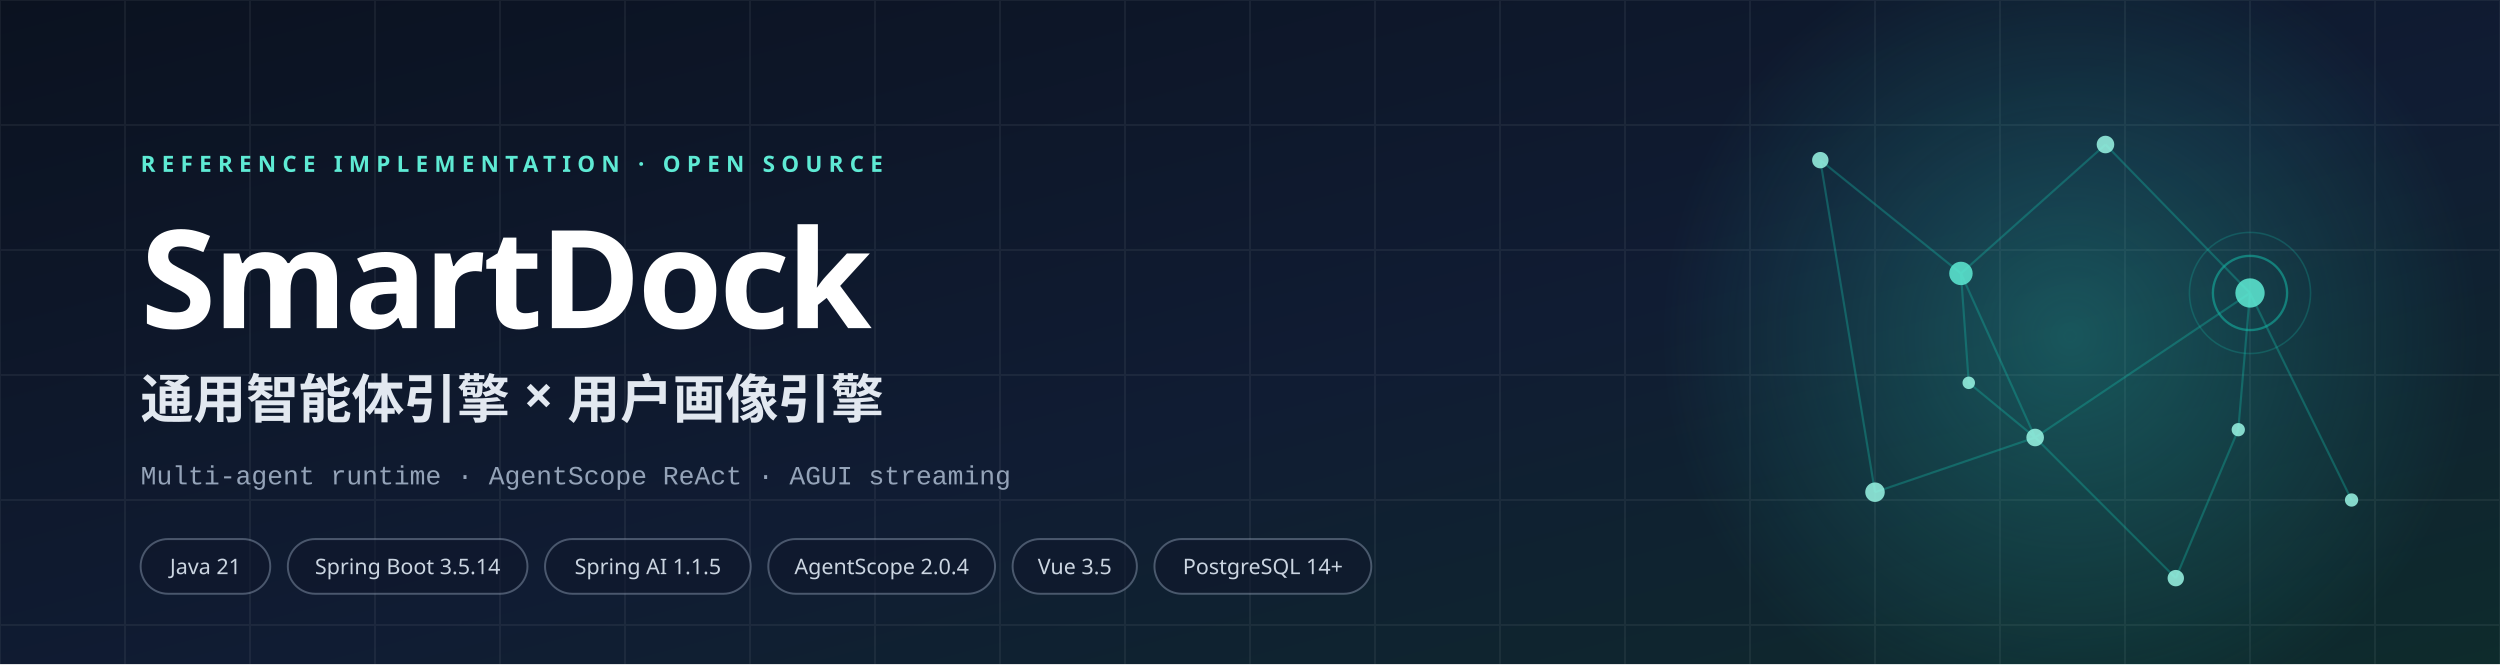
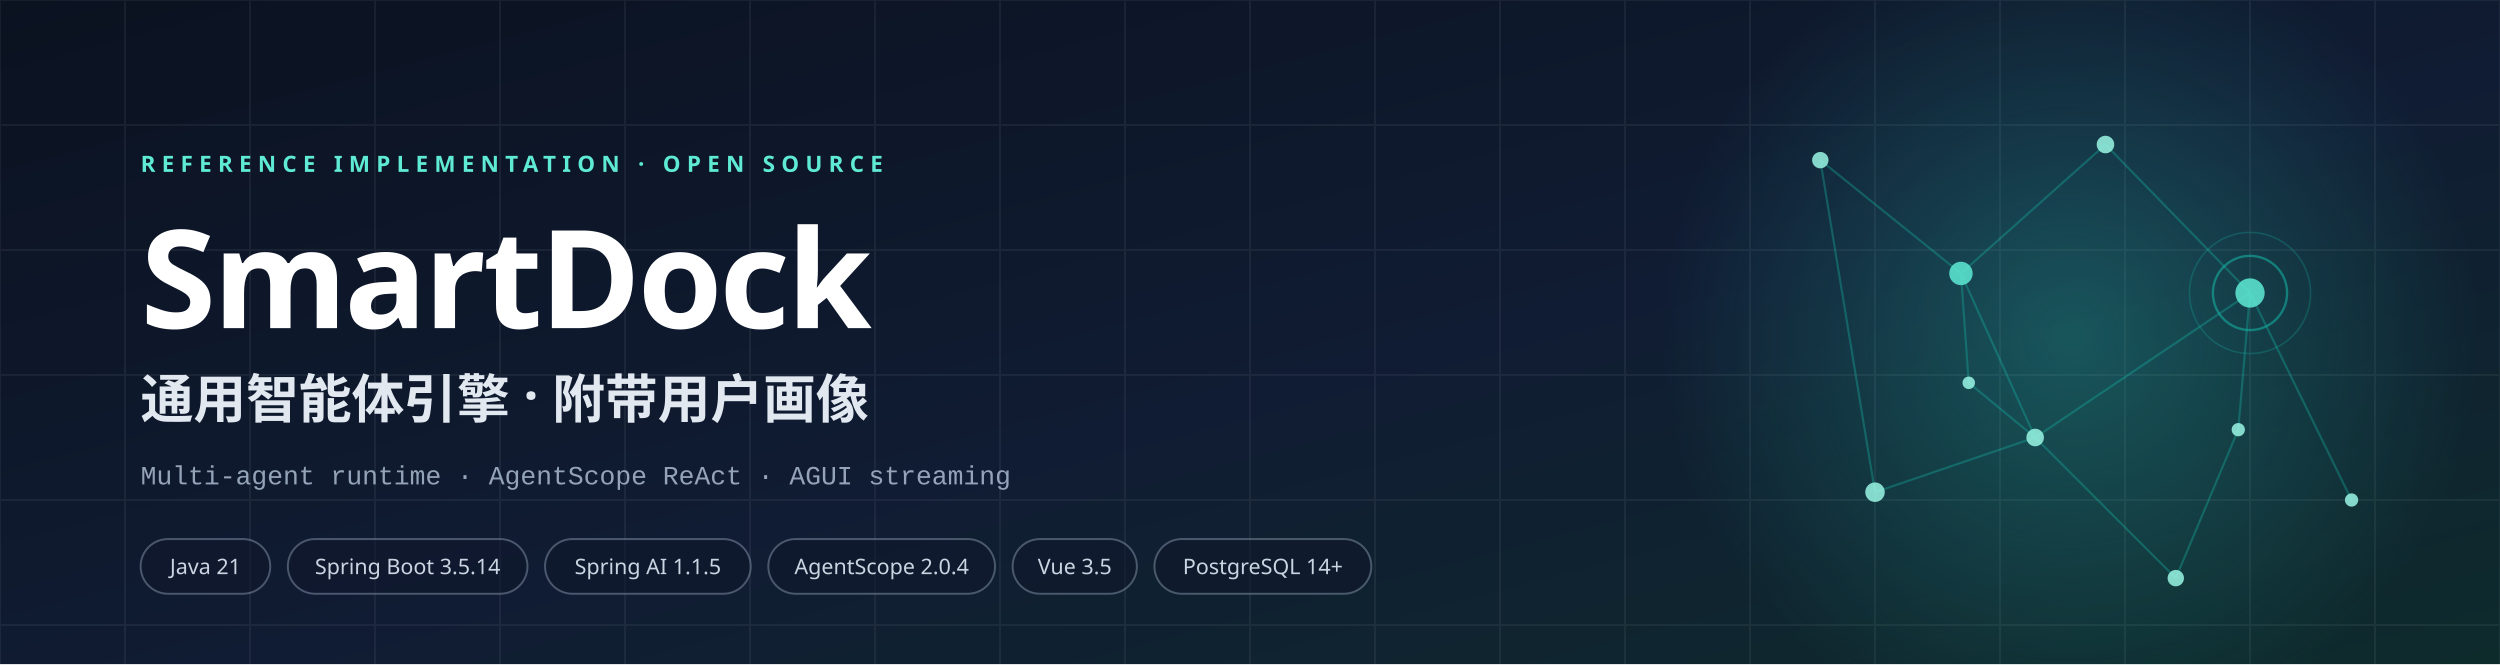
- <svg xmlns="http://www.w3.org/2000/svg" width="1280" height="340" viewBox="0 0 1280 340" role="img" aria-label="SmartDock — 通用智能体引擎 × 用户画像引擎">
+ <svg xmlns="http://www.w3.org/2000/svg" width="1280" height="340" viewBox="0 0 1280 340" role="img" aria-label="SmartDock — 通用智能体引擎 · 附带用户画像">
  <defs>
    <marker id="ar-94a3b8" viewBox="0 0 10 10" refX="8.6" refY="5" markerWidth="7.5" markerHeight="7.5" orient="auto-start-reverse">
      <path d="M 0 0 L 10 5 L 0 10 z" fill="#94a3b8" />
    </marker>
    <marker id="ar-64748b" viewBox="0 0 10 10" refX="8.6" refY="5" markerWidth="7.5" markerHeight="7.5" orient="auto-start-reverse">
      <path d="M 0 0 L 10 5 L 0 10 z" fill="#64748b" />
    </marker>
    <marker id="ar-475569" viewBox="0 0 10 10" refX="8.6" refY="5" markerWidth="7.5" markerHeight="7.5" orient="auto-start-reverse">
      <path d="M 0 0 L 10 5 L 0 10 z" fill="#475569" />
    </marker>
    <marker id="ar-0f766e" viewBox="0 0 10 10" refX="8.6" refY="5" markerWidth="7.5" markerHeight="7.5" orient="auto-start-reverse">
      <path d="M 0 0 L 10 5 L 0 10 z" fill="#0f766e" />
    </marker>
    <marker id="ar-0d9488" viewBox="0 0 10 10" refX="8.6" refY="5" markerWidth="7.5" markerHeight="7.5" orient="auto-start-reverse">
      <path d="M 0 0 L 10 5 L 0 10 z" fill="#0d9488" />
    </marker>
    <marker id="ar-d97706" viewBox="0 0 10 10" refX="8.6" refY="5" markerWidth="7.5" markerHeight="7.5" orient="auto-start-reverse">
      <path d="M 0 0 L 10 5 L 0 10 z" fill="#d97706" />
    </marker>
    <marker id="ar-b45309" viewBox="0 0 10 10" refX="8.6" refY="5" markerWidth="7.5" markerHeight="7.5" orient="auto-start-reverse">
      <path d="M 0 0 L 10 5 L 0 10 z" fill="#b45309" />
    </marker>
    <marker id="ar-1d4ed8" viewBox="0 0 10 10" refX="8.6" refY="5" markerWidth="7.5" markerHeight="7.5" orient="auto-start-reverse">
      <path d="M 0 0 L 10 5 L 0 10 z" fill="#1d4ed8" />
    </marker>
    <marker id="ar-2563eb" viewBox="0 0 10 10" refX="8.6" refY="5" markerWidth="7.5" markerHeight="7.5" orient="auto-start-reverse">
      <path d="M 0 0 L 10 5 L 0 10 z" fill="#2563eb" />
    </marker>
    <marker id="ar-6d28d9" viewBox="0 0 10 10" refX="8.6" refY="5" markerWidth="7.5" markerHeight="7.5" orient="auto-start-reverse">
      <path d="M 0 0 L 10 5 L 0 10 z" fill="#6d28d9" />
    </marker>
    <marker id="ar-15803d" viewBox="0 0 10 10" refX="8.6" refY="5" markerWidth="7.5" markerHeight="7.5" orient="auto-start-reverse">
      <path d="M 0 0 L 10 5 L 0 10 z" fill="#15803d" />
    </marker>
    <marker id="ar-cbd5e1" viewBox="0 0 10 10" refX="8.6" refY="5" markerWidth="7.5" markerHeight="7.5" orient="auto-start-reverse">
      <path d="M 0 0 L 10 5 L 0 10 z" fill="#cbd5e1" />
    </marker>
    <marker id="ar-b91c1c" viewBox="0 0 10 10" refX="8.6" refY="5" markerWidth="7.5" markerHeight="7.5" orient="auto-start-reverse">
      <path d="M 0 0 L 10 5 L 0 10 z" fill="#b91c1c" />
    </marker>
    <pattern id="dots" width="24" height="24" patternUnits="userSpaceOnUse">
      <circle cx="1.2" cy="1.2" r="0.95" fill="#cbd5e1" opacity="0.5" />
    </pattern>
    <filter id="soft" x="-12%" y="-12%" width="130%" height="135%">
      <feDropShadow dx="0" dy="2.5" stdDeviation="3.2" flood-color="#0f172a" flood-opacity="0.09" />
    </filter>
  </defs>
  <rect x="0" y="0" width="1280" height="340" rx="0" fill="#ffffff" stroke="none" stroke-width="1.2" />
  <defs>
    <linearGradient id="bgg" x1="0" y1="0" x2="1" y2="1">
      <stop offset="0" stop-color="#0b1220" />
      <stop offset="0.55" stop-color="#101c33" />
      <stop offset="1" stop-color="#0e2b2c" />
    </linearGradient>
    <radialGradient id="glow" cx="0.5" cy="0.5" r="0.5">
      <stop offset="0" stop-color="#2dd4bf" stop-opacity="0.30" />
      <stop offset="1" stop-color="#2dd4bf" stop-opacity="0" />
    </radialGradient>
  </defs>
  <rect x="0" y="0" width="1280" height="340" rx="0" fill="url(#bgg)" stroke="none" stroke-width="1.2" />
  <g opacity="0.055" stroke="#ffffff" stroke-width="1">
    <line x1="0" y1="0" x2="0" y2="340" />
    <line x1="64" y1="0" x2="64" y2="340" />
    <line x1="128" y1="0" x2="128" y2="340" />
    <line x1="192" y1="0" x2="192" y2="340" />
    <line x1="256" y1="0" x2="256" y2="340" />
    <line x1="320" y1="0" x2="320" y2="340" />
    <line x1="384" y1="0" x2="384" y2="340" />
    <line x1="448" y1="0" x2="448" y2="340" />
    <line x1="512" y1="0" x2="512" y2="340" />
    <line x1="576" y1="0" x2="576" y2="340" />
    <line x1="640" y1="0" x2="640" y2="340" />
    <line x1="704" y1="0" x2="704" y2="340" />
    <line x1="768" y1="0" x2="768" y2="340" />
    <line x1="832" y1="0" x2="832" y2="340" />
    <line x1="896" y1="0" x2="896" y2="340" />
    <line x1="960" y1="0" x2="960" y2="340" />
    <line x1="1024" y1="0" x2="1024" y2="340" />
    <line x1="1088" y1="0" x2="1088" y2="340" />
    <line x1="1152" y1="0" x2="1152" y2="340" />
    <line x1="1216" y1="0" x2="1216" y2="340" />
    <line x1="1280" y1="0" x2="1280" y2="340" />
    <line x1="0" y1="0" x2="1280" y2="0" />
    <line x1="0" y1="64" x2="1280" y2="64" />
    <line x1="0" y1="128" x2="1280" y2="128" />
    <line x1="0" y1="192" x2="1280" y2="192" />
    <line x1="0" y1="256" x2="1280" y2="256" />
    <line x1="0" y1="320" x2="1280" y2="320" />
  </g>
  <circle cx="1060" cy="172" r="210" fill="url(#glow)" />
  <g opacity="0.34">
    <line x1="932" y1="82" x2="1004" y2="140" stroke="#14b8a6" stroke-width="1.1" />
    <line x1="1004" y1="140" x2="1078" y2="74" stroke="#14b8a6" stroke-width="1.1" />
    <line x1="1004" y1="140" x2="1008" y2="196" stroke="#14b8a6" stroke-width="1.1" />
    <line x1="1078" y1="74" x2="1152" y2="150" stroke="#14b8a6" stroke-width="1.1" />
    <line x1="1152" y1="150" x2="1146" y2="220" stroke="#14b8a6" stroke-width="1.1" />
    <line x1="1008" y1="196" x2="1042" y2="224" stroke="#14b8a6" stroke-width="1.1" />
    <line x1="1042" y1="224" x2="960" y2="252" stroke="#14b8a6" stroke-width="1.1" />
    <line x1="1042" y1="224" x2="1114" y2="296" stroke="#14b8a6" stroke-width="1.1" />
    <line x1="960" y1="252" x2="932" y2="82" stroke="#14b8a6" stroke-width="1.1" />
    <line x1="1152" y1="150" x2="1204" y2="256" stroke="#14b8a6" stroke-width="1.1" />
    <line x1="1004" y1="140" x2="1042" y2="224" stroke="#14b8a6" stroke-width="1.1" />
    <line x1="1152" y1="150" x2="1042" y2="224" stroke="#14b8a6" stroke-width="1.1" />
    <line x1="1146" y1="220" x2="1114" y2="296" stroke="#14b8a6" stroke-width="1.1" />
  </g>
  <circle cx="932" cy="82" r="4.2" fill="#99f6e4" opacity="0.85" />
  <circle cx="1004" cy="140" r="6.0" fill="#5eead4" opacity="0.85" />
  <circle cx="1078" cy="74" r="4.5" fill="#99f6e4" opacity="0.85" />
  <circle cx="1152" cy="150" r="7.5" fill="#5eead4" opacity="0.85" />
  <circle cx="1042" cy="224" r="4.5" fill="#99f6e4" opacity="0.85" />
  <circle cx="960" cy="252" r="5.0" fill="#99f6e4" opacity="0.85" />
  <circle cx="1204" cy="256" r="3.4" fill="#99f6e4" opacity="0.85" />
  <circle cx="1114" cy="296" r="4.2" fill="#99f6e4" opacity="0.85" />
  <circle cx="1008" cy="196" r="3.2" fill="#99f6e4" opacity="0.85" />
  <circle cx="1146" cy="220" r="3.4" fill="#99f6e4" opacity="0.85" />
  <circle cx="1152" cy="150" r="19" fill="none" stroke="#14b8a6" stroke-width="1.2" opacity="0.55" />
  <circle cx="1152" cy="150" r="31" fill="none" stroke="#14b8a6" stroke-width="0.8" opacity="0.25" />
  <text x="72" y="88" font-family="'Noto Sans SC','Source Han Sans SC','PingFang SC','Microsoft YaHei','Hiragino Sans GB',sans-serif" font-size="11.5" fill="#5eead4" font-weight="600" text-anchor="start" letter-spacing="3.2">REFERENCE IMPLEMENTATION · OPEN SOURCE</text>
  <text x="72" y="168" font-family="'Noto Sans SC','Source Han Sans SC','PingFang SC','Microsoft YaHei','Hiragino Sans GB',sans-serif" font-size="70" fill="#ffffff" font-weight="800" text-anchor="start" letter-spacing="-1.5">SmartDock</text>
-   <text x="72" y="214" font-family="'Noto Sans SC','Source Han Sans SC','PingFang SC','Microsoft YaHei','Hiragino Sans GB',sans-serif" font-size="27" fill="#e2e8f0" font-weight="600" text-anchor="start">通用智能体引擎 × 用户画像引擎</text>
+   <text x="72" y="214" font-family="'Noto Sans SC','Source Han Sans SC','PingFang SC','Microsoft YaHei','Hiragino Sans GB',sans-serif" font-size="27" fill="#e2e8f0" font-weight="600" text-anchor="start">通用智能体引擎 · 附带用户画像</text>
  <text x="72" y="248" font-family="'JetBrains Mono','SFMono-Regular',Consolas,'Liberation Mono','Courier New',monospace" font-size="13.5" fill="#94a3b8" font-weight="400" text-anchor="start">Multi-agent runtime  ·  AgentScope ReAct  ·  AGUI streaming</text>
  <rect x="72" y="276" width="66.37" height="28" rx="14.0" fill="rgba(15,23,42,0.55)" stroke="rgba(148,163,184,0.45)" stroke-width="1.0" />
  <text x="105.185" y="293.96" font-family="'Noto Sans SC','Source Han Sans SC','PingFang SC','Microsoft YaHei','Hiragino Sans GB',sans-serif" font-size="11" fill="#cbd5e1" font-weight="500" text-anchor="middle">Java 21</text>
  <rect x="147.37" y="276" width="122.69" height="28" rx="14.0" fill="rgba(15,23,42,0.55)" stroke="rgba(148,163,184,0.45)" stroke-width="1.0" />
  <text x="208.715" y="293.96" font-family="'Noto Sans SC','Source Han Sans SC','PingFang SC','Microsoft YaHei','Hiragino Sans GB',sans-serif" font-size="11" fill="#cbd5e1" font-weight="500" text-anchor="middle">Spring Boot 3.5.14</text>
  <rect x="279.06" y="276" width="105.31" height="28" rx="14.0" fill="rgba(15,23,42,0.55)" stroke="rgba(148,163,184,0.45)" stroke-width="1.0" />
  <text x="331.715" y="293.96" font-family="'Noto Sans SC','Source Han Sans SC','PingFang SC','Microsoft YaHei','Hiragino Sans GB',sans-serif" font-size="11" fill="#cbd5e1" font-weight="500" text-anchor="middle">Spring AI 1.1.5</text>
  <rect x="393.37" y="276" width="116.09" height="28" rx="14.0" fill="rgba(15,23,42,0.55)" stroke="rgba(148,163,184,0.45)" stroke-width="1.0" />
  <text x="451.415" y="293.96" font-family="'Noto Sans SC','Source Han Sans SC','PingFang SC','Microsoft YaHei','Hiragino Sans GB',sans-serif" font-size="11" fill="#cbd5e1" font-weight="500" text-anchor="middle">AgentScope 2.0.4</text>
  <rect x="518.46" y="276" width="63.62" height="28" rx="14.0" fill="rgba(15,23,42,0.55)" stroke="rgba(148,163,184,0.45)" stroke-width="1.0" />
  <text x="550.27" y="293.96" font-family="'Noto Sans SC','Source Han Sans SC','PingFang SC','Microsoft YaHei','Hiragino Sans GB',sans-serif" font-size="11" fill="#cbd5e1" font-weight="500" text-anchor="middle">Vue 3.5</text>
  <rect x="591.08" y="276" width="111.03" height="28" rx="14.0" fill="rgba(15,23,42,0.55)" stroke="rgba(148,163,184,0.45)" stroke-width="1.0" />
  <text x="646.595" y="293.96" font-family="'Noto Sans SC','Source Han Sans SC','PingFang SC','Microsoft YaHei','Hiragino Sans GB',sans-serif" font-size="11" fill="#cbd5e1" font-weight="500" text-anchor="middle">PostgreSQL 14+</text>
</svg>
